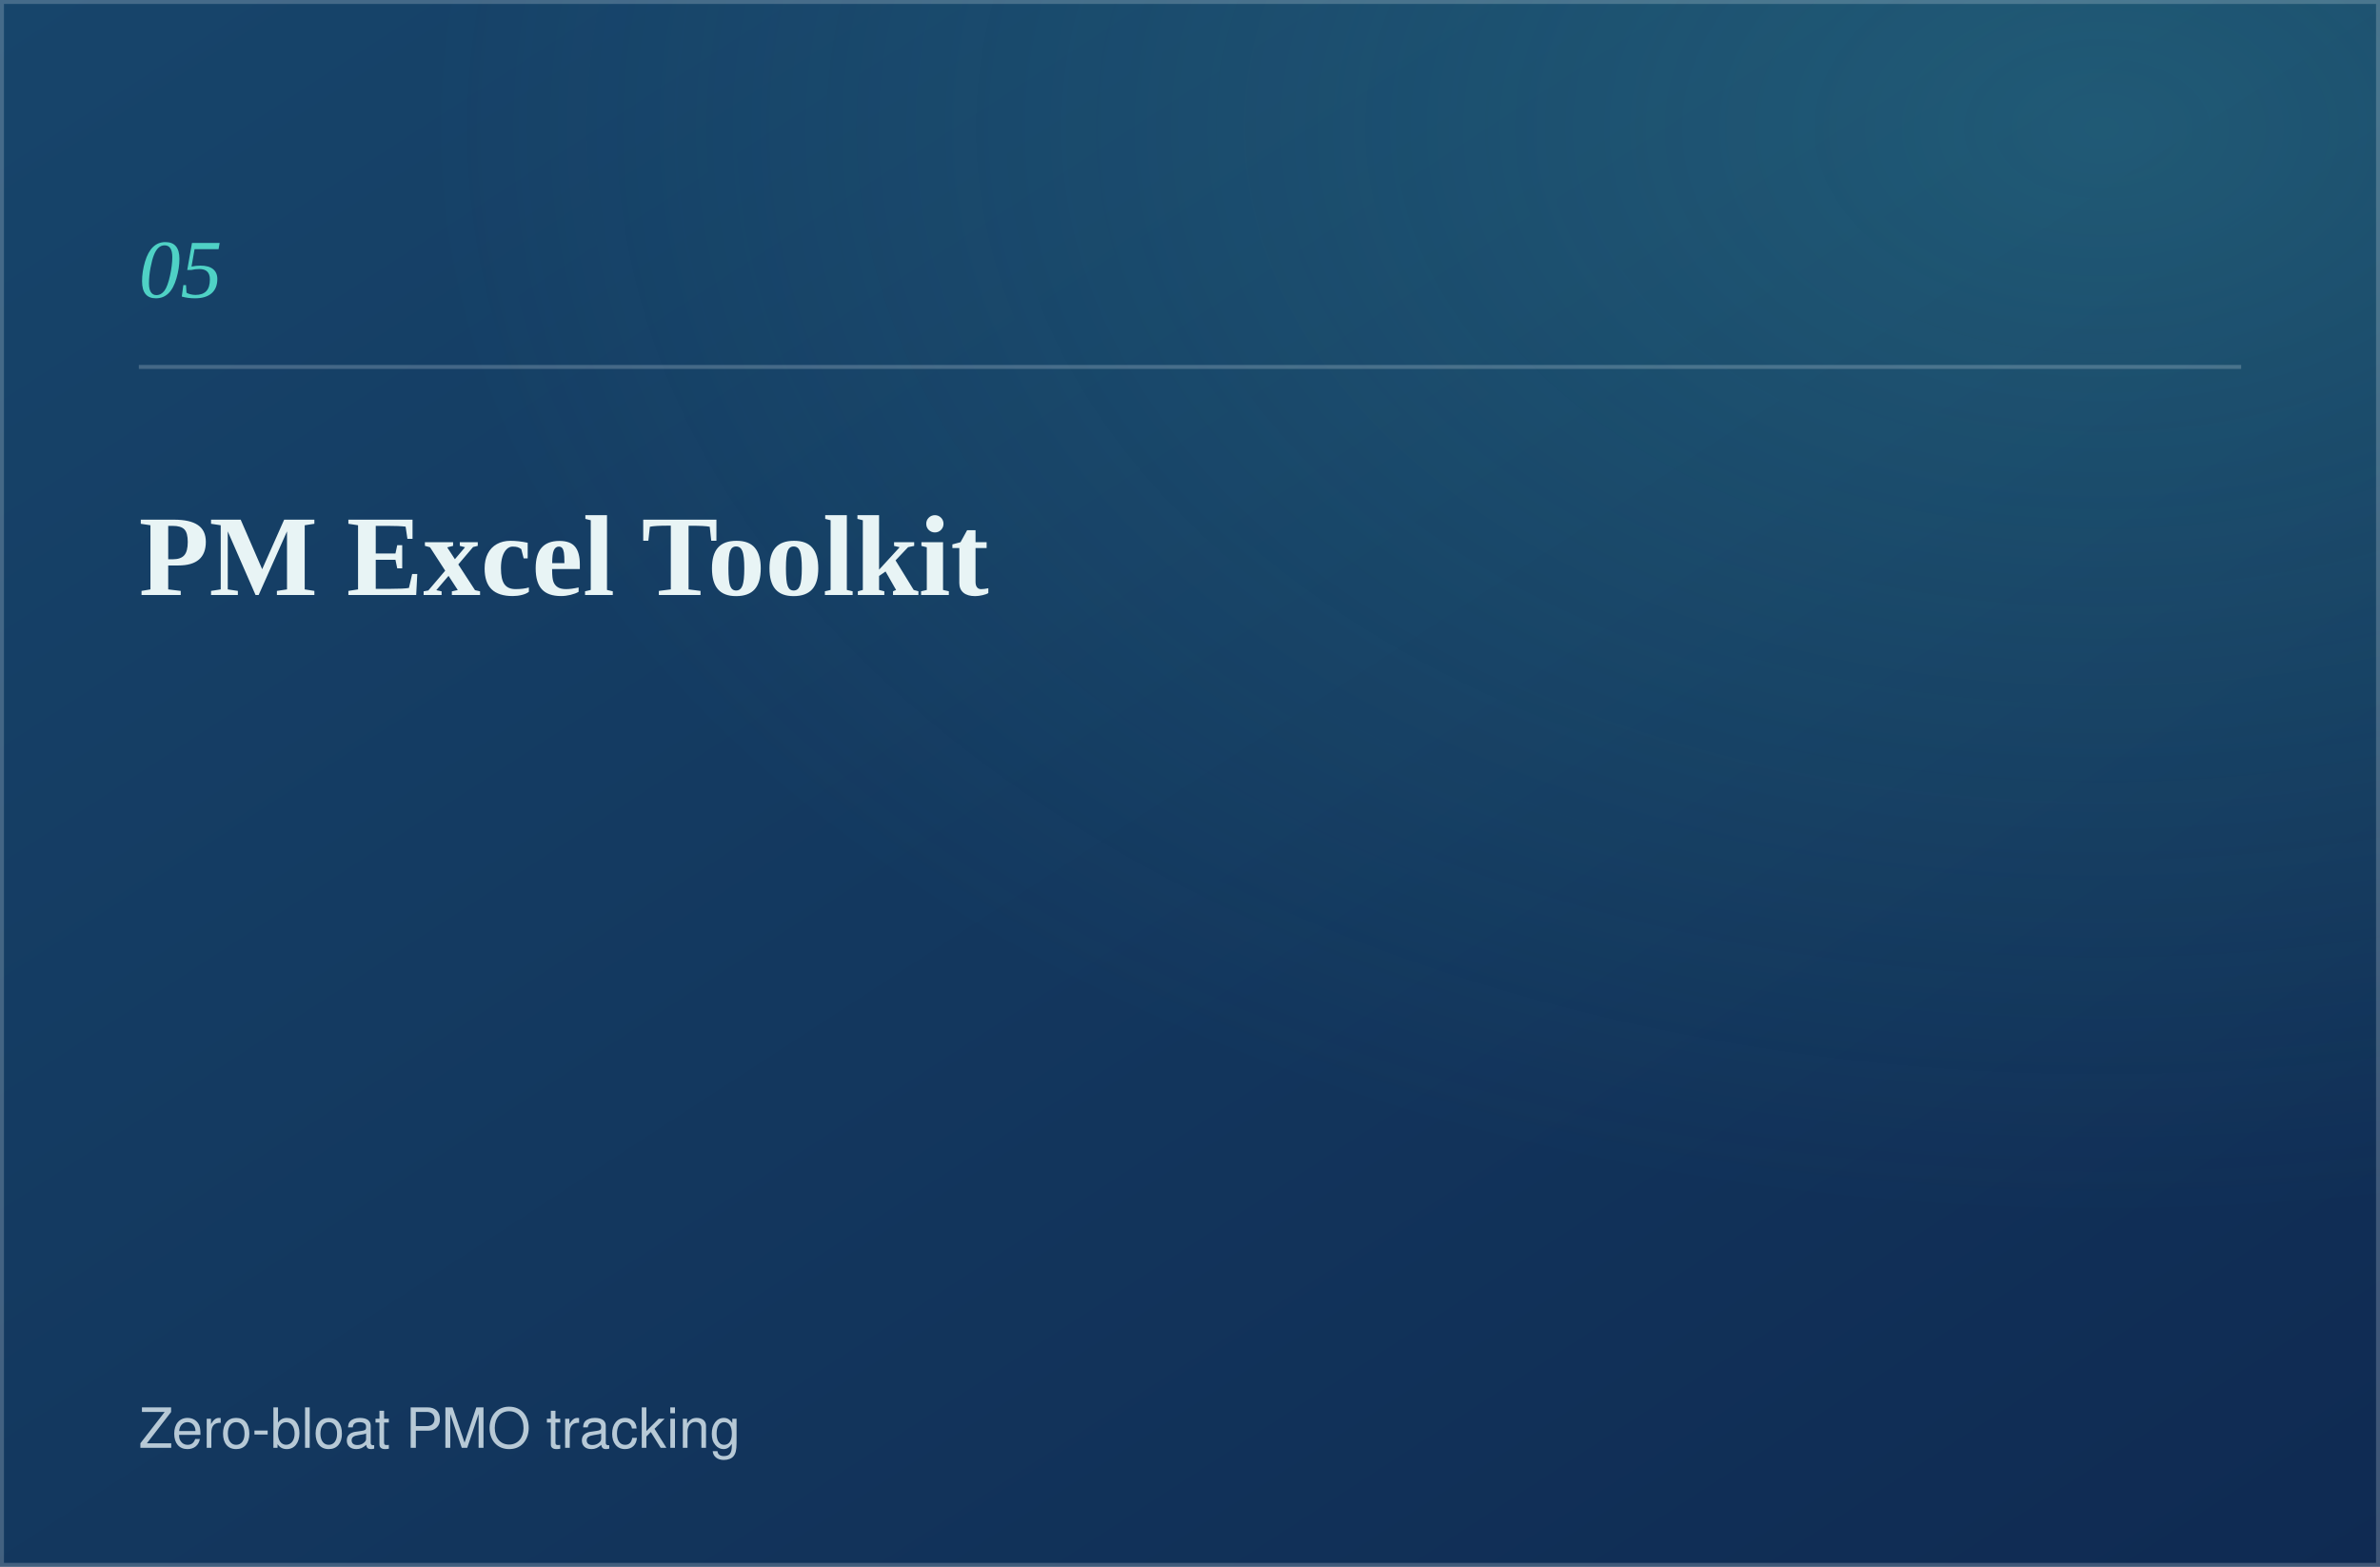
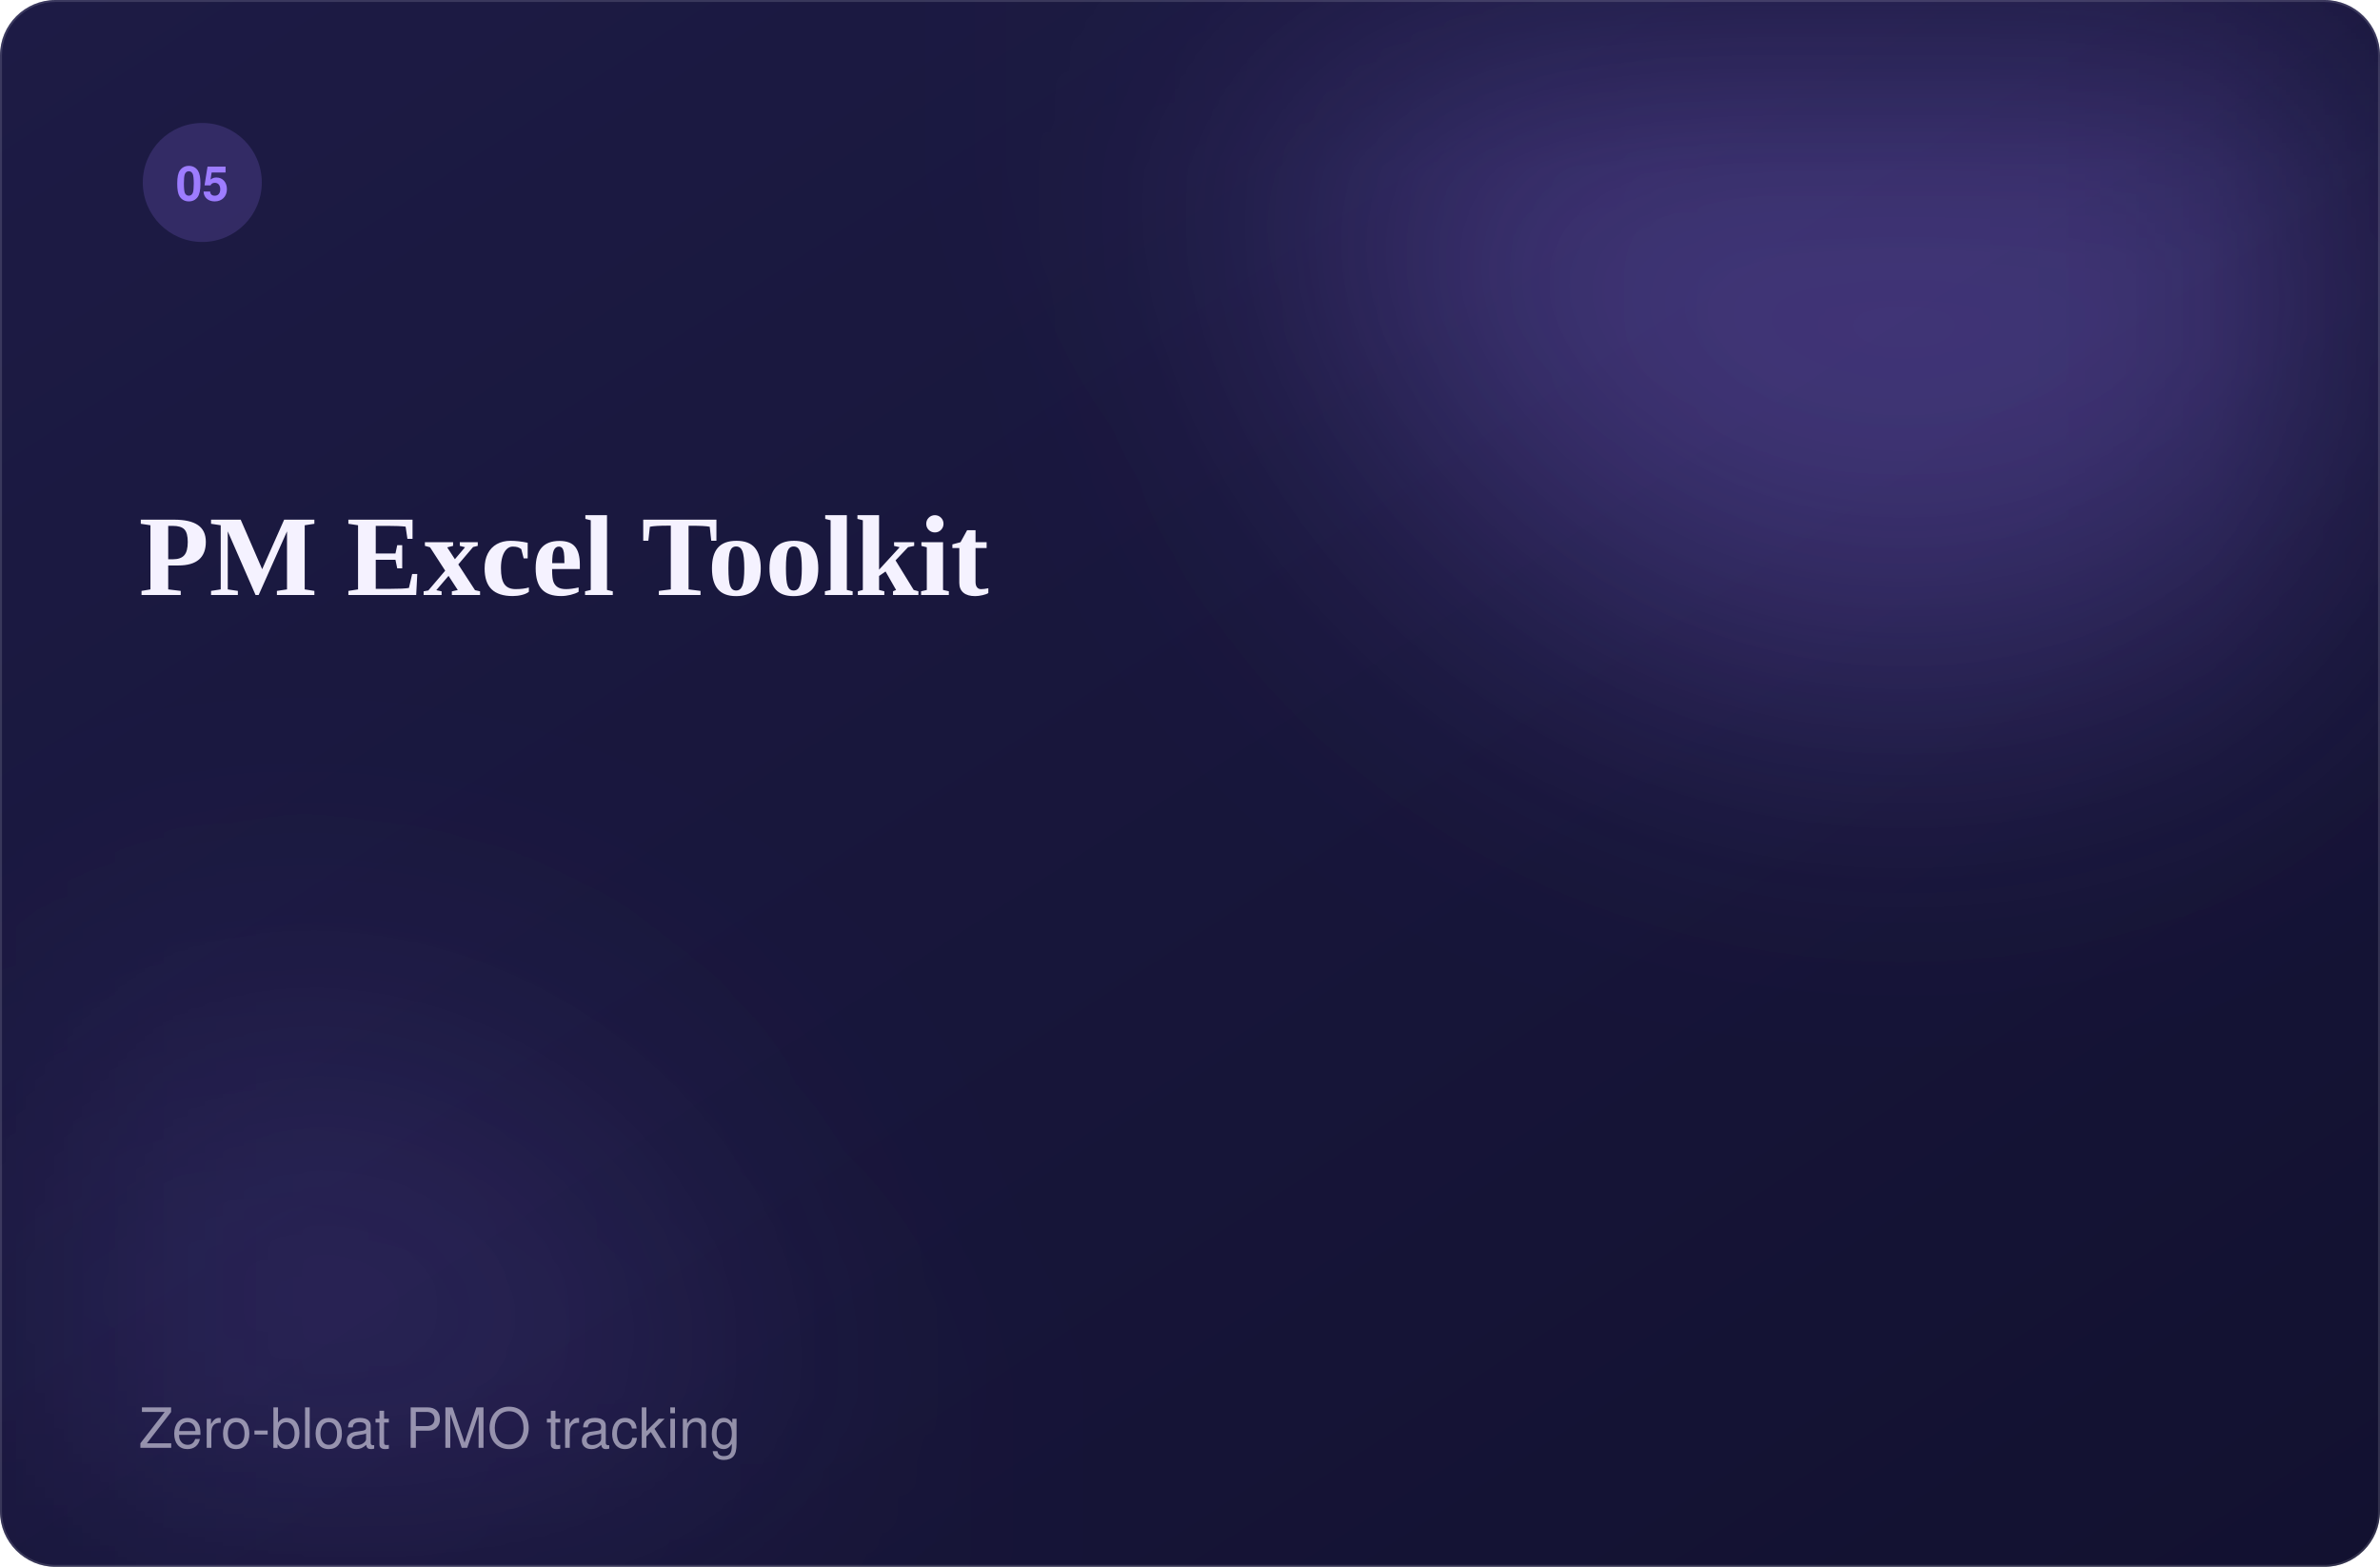
<svg xmlns="http://www.w3.org/2000/svg" width="1200" height="790" viewBox="0 0 1200 790">
  <defs>
    <linearGradient id="bg" x1="0%" y1="0%" x2="100%" y2="100%">
-       <stop offset="0%" stop-color="#17456B" />
-       <stop offset="100%" stop-color="#0F2A52" />
+       <stop offset="0%" stop-color="#1D1B45" />
+       <stop offset="100%" stop-color="#121130" />
    </linearGradient>
-     <radialGradient id="glow" cx="88%" cy="8%" r="70%">
-       <stop offset="0%" stop-color="rgba(79,209,197,0.22)" />
-       <stop offset="100%" stop-color="rgba(79,209,197,0)" />
-     </radialGradient>
+     <clipPath id="card">
+       <rect width="1200" height="790" rx="28" ry="28" />
+     </clipPath>
+     <filter id="soft" x="-50%" y="-50%" width="200%" height="200%">
+       <feGaussianBlur stdDeviation="90" />
+     </filter>
  </defs>
-   <rect width="1200" height="790" fill="url(#bg)" />
-   <rect width="1200" height="790" fill="url(#glow)" />
-   <rect x="1" y="1" width="1198" height="788" fill="none" stroke="rgba(232,244,245,0.22)" stroke-width="2" />
-   <text x="70" y="150" font-family="Georgia, 'Times New Roman', serif" font-size="42" font-style="italic" fill="#4FD1C5">05</text>
-   <line x1="70" y1="185" x2="1130" y2="185" stroke="rgba(232,244,245,0.22)" stroke-width="2" />
-   <text x="70" y="300" font-family="Georgia, 'Times New Roman', serif" font-size="58" font-weight="700" fill="#E8F4F5">
-     <tspan x="70" dy="0">PM Excel Toolkit</tspan>
-   </text>
-   <text x="70" y="730" font-family="Helvetica, Arial, sans-serif" font-size="28" fill="#B7C9D6">Zero-bloat PMO tracking</text>
+   <g clip-path="url(#card)">
+     <rect width="1200" height="790" fill="url(#bg)" />
+     <g filter="url(#soft)">
+       <circle cx="960" cy="40" r="300" fill="rgba(157,124,255,0.32)" />
+       <circle cx="150" cy="740" r="220" fill="rgba(157,124,255,0.15)" />
+     </g>
+     <rect x="0.5" y="0.5" width="1199" height="789" rx="27.5" ry="27.5" fill="none" stroke="rgba(245,242,255,0.14)" stroke-width="1" />
+     <circle cx="102" cy="92" r="30" fill="rgba(157,124,255,0.18)" />
+     <text x="102" y="101" font-family="'Plex Sans', Helvetica, Arial, sans-serif" font-size="24" font-weight="700" fill="#9D7CFF" text-anchor="middle">05</text>
+     <text x="70" y="300" font-family="Georgia, 'Times New Roman', serif" font-size="58" font-weight="700" fill="#F5F2FF">
+       <tspan x="70" dy="0">PM Excel Toolkit</tspan>
+     </text>
+     <text x="70" y="730" font-family="Helvetica, Arial, sans-serif" font-size="28" fill="rgba(245,242,255,0.55)">Zero-bloat PMO tracking</text>
+   </g>
</svg>
